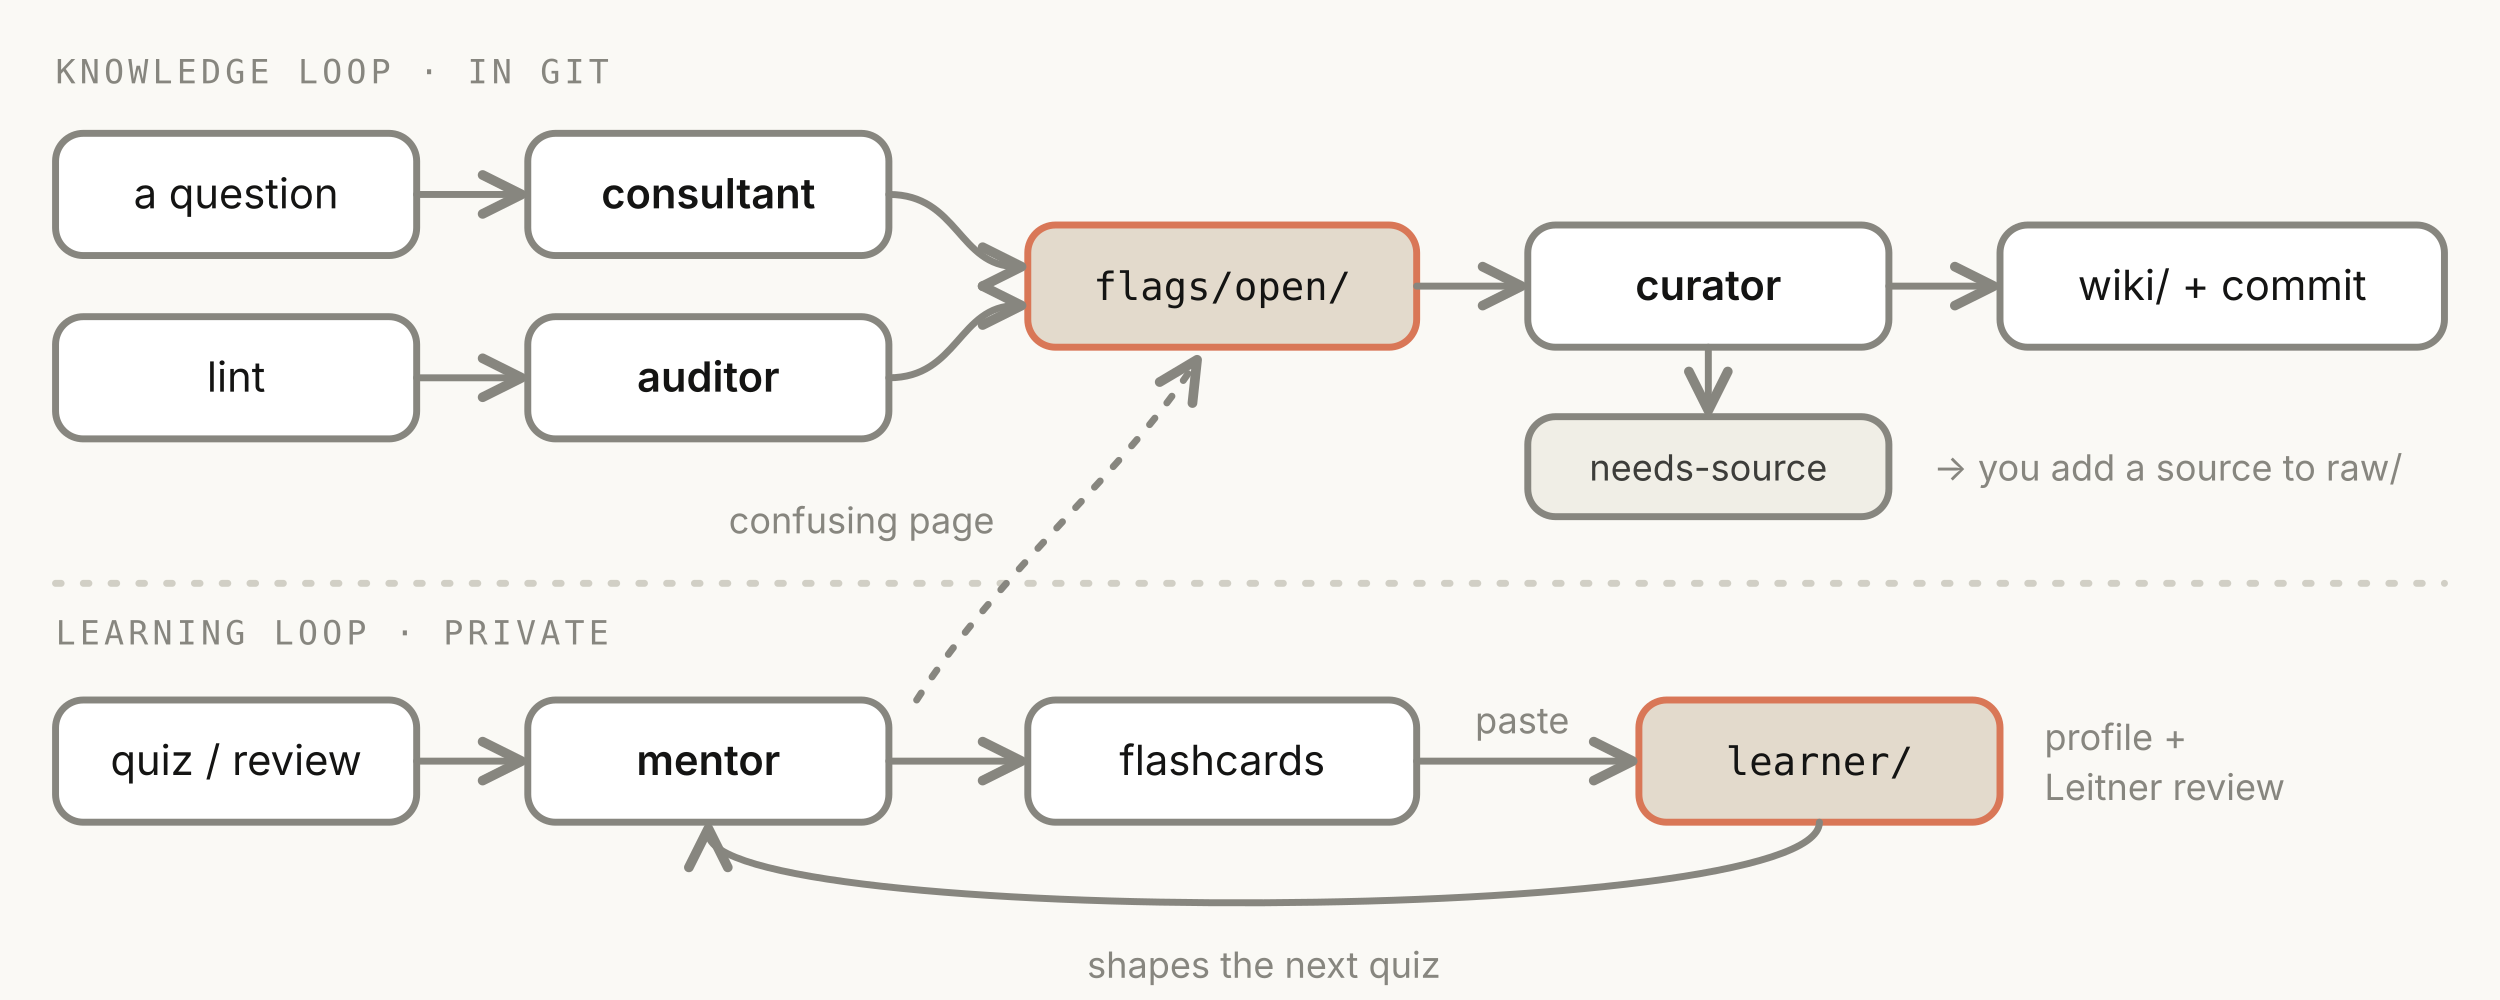
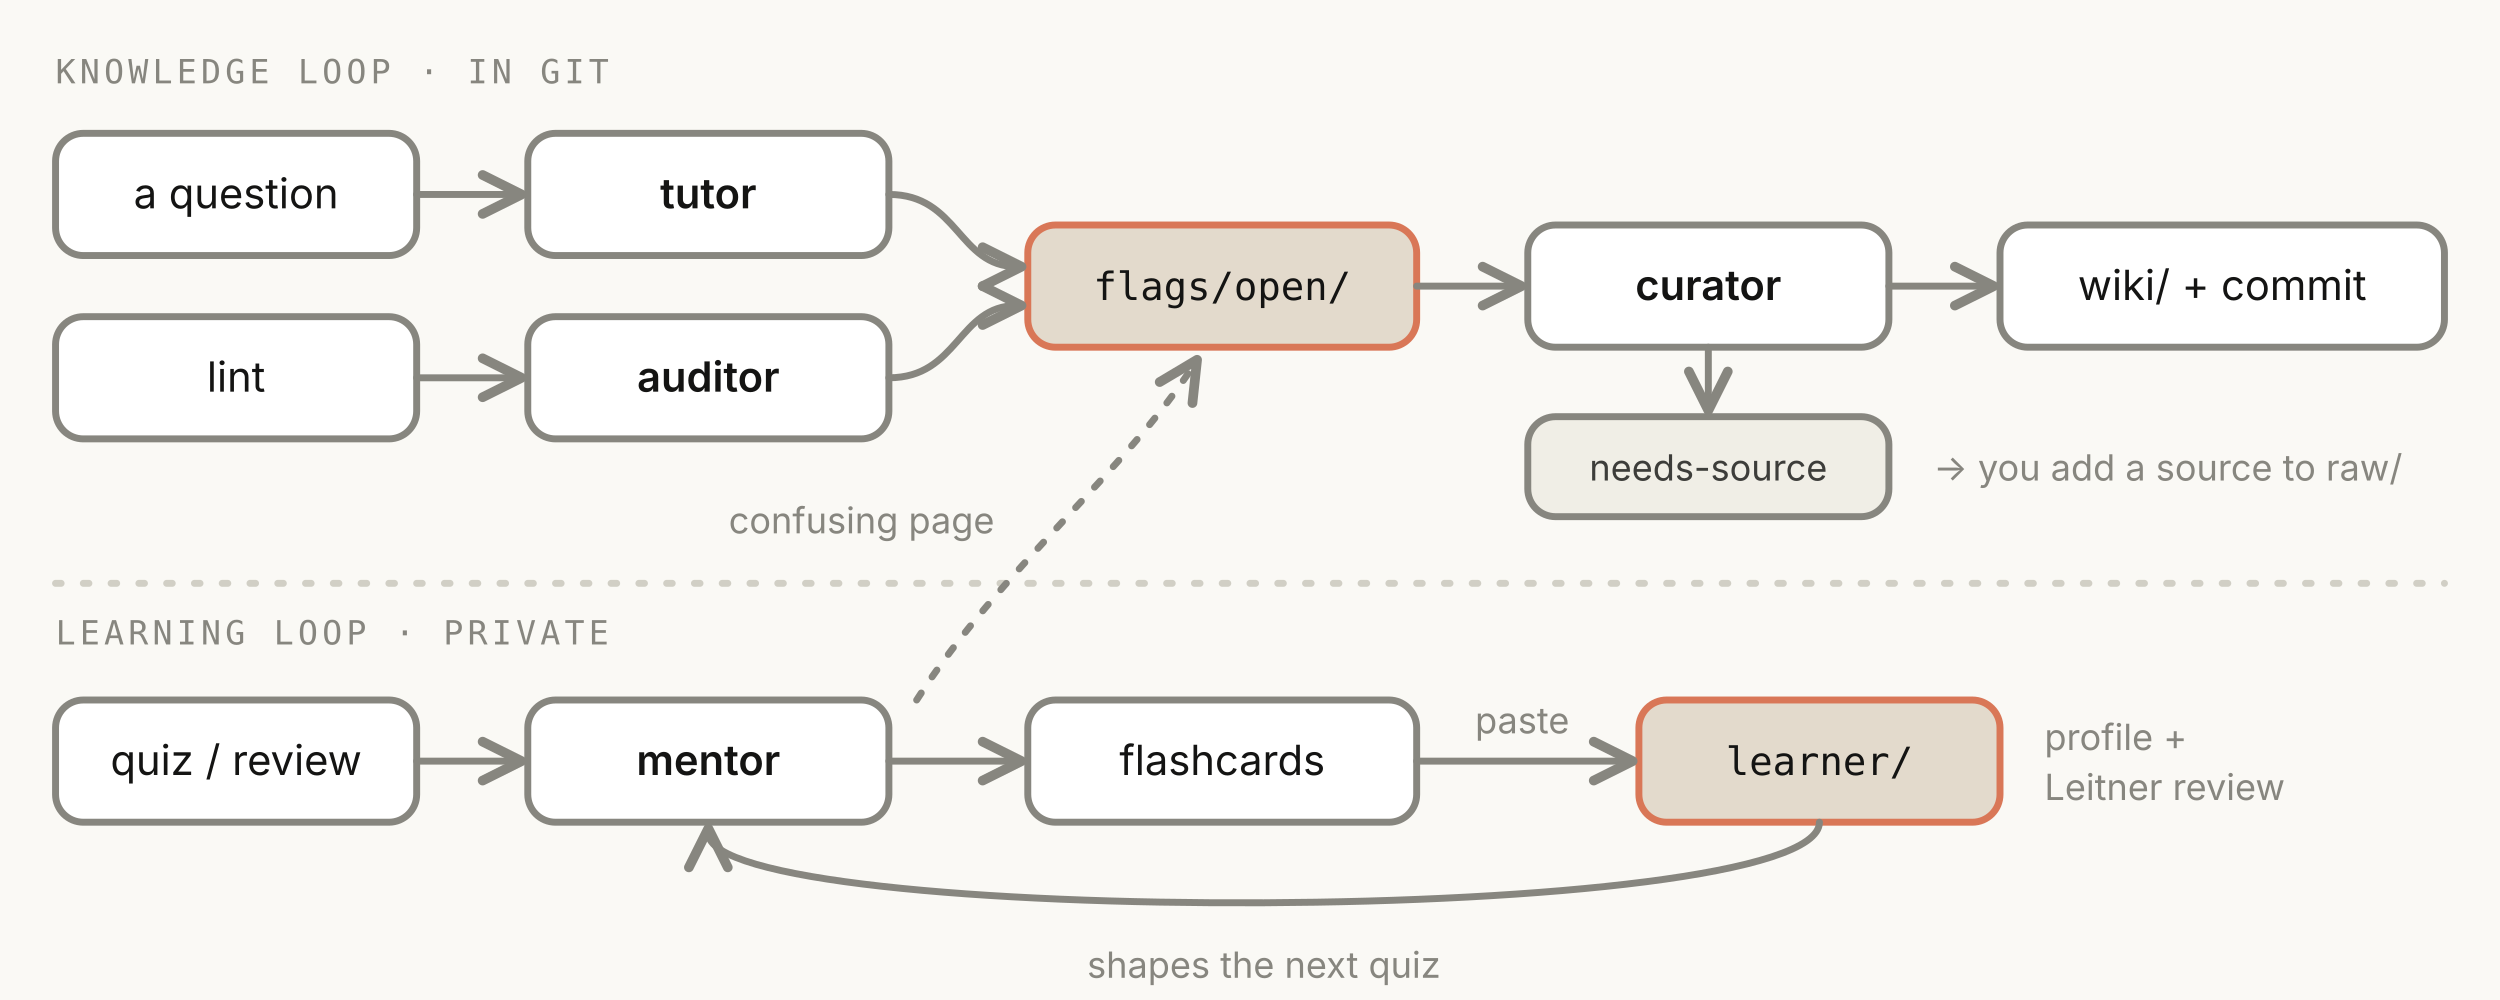
<svg xmlns="http://www.w3.org/2000/svg" viewBox="0 0 900 360" font-family="system-ui, -apple-system, sans-serif" font-size="15" fill="none" stroke="#87867F" stroke-width="2.5" stroke-linecap="round" stroke-linejoin="round">
  <defs>
    <marker id="a" viewBox="0 0 10 10" refX="8" refY="5" markerWidth="7" markerHeight="7" orient="auto">
      <path d="M1 1L9 5L1 9" stroke="#87867F" stroke-width="2" fill="none" />
    </marker>
  </defs>
  <rect x="0" y="0" width="900" height="360" fill="#FAF9F5" stroke="none" />
  <g font-family="ui-monospace, Menlo, monospace" font-size="12" fill="#87867F" stroke="none" letter-spacing="1.5">
    <text x="20" y="30">KNOWLEDGE LOOP · IN GIT</text>
    <text x="20" y="232">LEARNING LOOP · PRIVATE</text>
  </g>
  <rect x="20" y="48" width="130" height="44" rx="10" fill="#FFFFFF" />
  <rect x="190" y="48" width="130" height="44" rx="10" fill="#FFFFFF" />
  <rect x="20" y="114" width="130" height="44" rx="10" fill="#FFFFFF" />
  <rect x="190" y="114" width="130" height="44" rx="10" fill="#FFFFFF" />
  <rect x="370" y="81" width="140" height="44" rx="10" fill="#E3DACC" stroke="#D97757" />
  <rect x="550" y="81" width="130" height="44" rx="10" fill="#FFFFFF" />
  <rect x="720" y="81" width="160" height="44" rx="10" fill="#FFFFFF" />
  <rect x="550" y="150" width="130" height="36" rx="10" fill="#F0EEE6" />
  <path d="M150 70H186" marker-end="url(#a)" />
  <path d="M150 136H186" marker-end="url(#a)" />
  <path d="M320 70C345 70 345 96 366 96" marker-end="url(#a)" />
  <path d="M320 136C345 136 345 110 366 110" marker-end="url(#a)" />
  <path d="M510 103H546" marker-end="url(#a)" />
  <path d="M680 103H716" marker-end="url(#a)" />
  <path d="M615 125V146" marker-end="url(#a)" />
  <path d="M20 210H880" stroke="#D1CFC5" stroke-dasharray="2 8" />
  <rect x="20" y="252" width="130" height="44" rx="10" fill="#FFFFFF" />
  <rect x="190" y="252" width="130" height="44" rx="10" fill="#FFFFFF" />
  <rect x="370" y="252" width="140" height="44" rx="10" fill="#FFFFFF" />
  <rect x="590" y="252" width="130" height="44" rx="10" fill="#E3DACC" stroke="#D97757" />
  <path d="M150 274H186" marker-end="url(#a)" />
  <path d="M320 274H366" marker-end="url(#a)" />
  <path d="M510 274H586" marker-end="url(#a)" />
  <path d="M655 296C655 334 255 334 255 300" marker-end="url(#a)" />
  <path d="M330 252C360 205 405 170 430 131" stroke-dasharray="3 7" marker-end="url(#a)" />
  <g fill="#141413" stroke="none" text-anchor="middle">
    <text x="85" y="75">a question</text>
-     <text x="255" y="75" font-weight="600">consultant</text>
+     <text x="255" y="75" font-weight="600">tutor</text>
    <text x="85" y="141">lint</text>
    <text x="255" y="141" font-weight="600">auditor</text>
    <text x="440" y="108" font-family="ui-monospace, Menlo, monospace" font-size="14">flags/open/</text>
    <text x="615" y="108" font-weight="600">curator</text>
    <text x="800" y="108">wiki/ + commit</text>
    <text x="615" y="173" font-size="13" fill="#3D3D3A">needs-source</text>
    <text x="85" y="279">quiz / review</text>
    <text x="255" y="279" font-weight="600">mentor</text>
    <text x="440" y="279">flashcards</text>
    <text x="655" y="279" font-family="ui-monospace, Menlo, monospace" font-size="14">learner/</text>
  </g>
  <g fill="#87867F" stroke="none" font-size="13">
    <text x="696" y="173">→ you add a source to raw/</text>
    <text x="548" y="264" text-anchor="middle">paste</text>
    <text x="736" y="270">profile +</text>
    <text x="736" y="288">Leitner review</text>
    <text x="455" y="352" text-anchor="middle">shapes the next quiz</text>
    <text x="358" y="192" text-anchor="end">confusing page</text>
  </g>
</svg>
